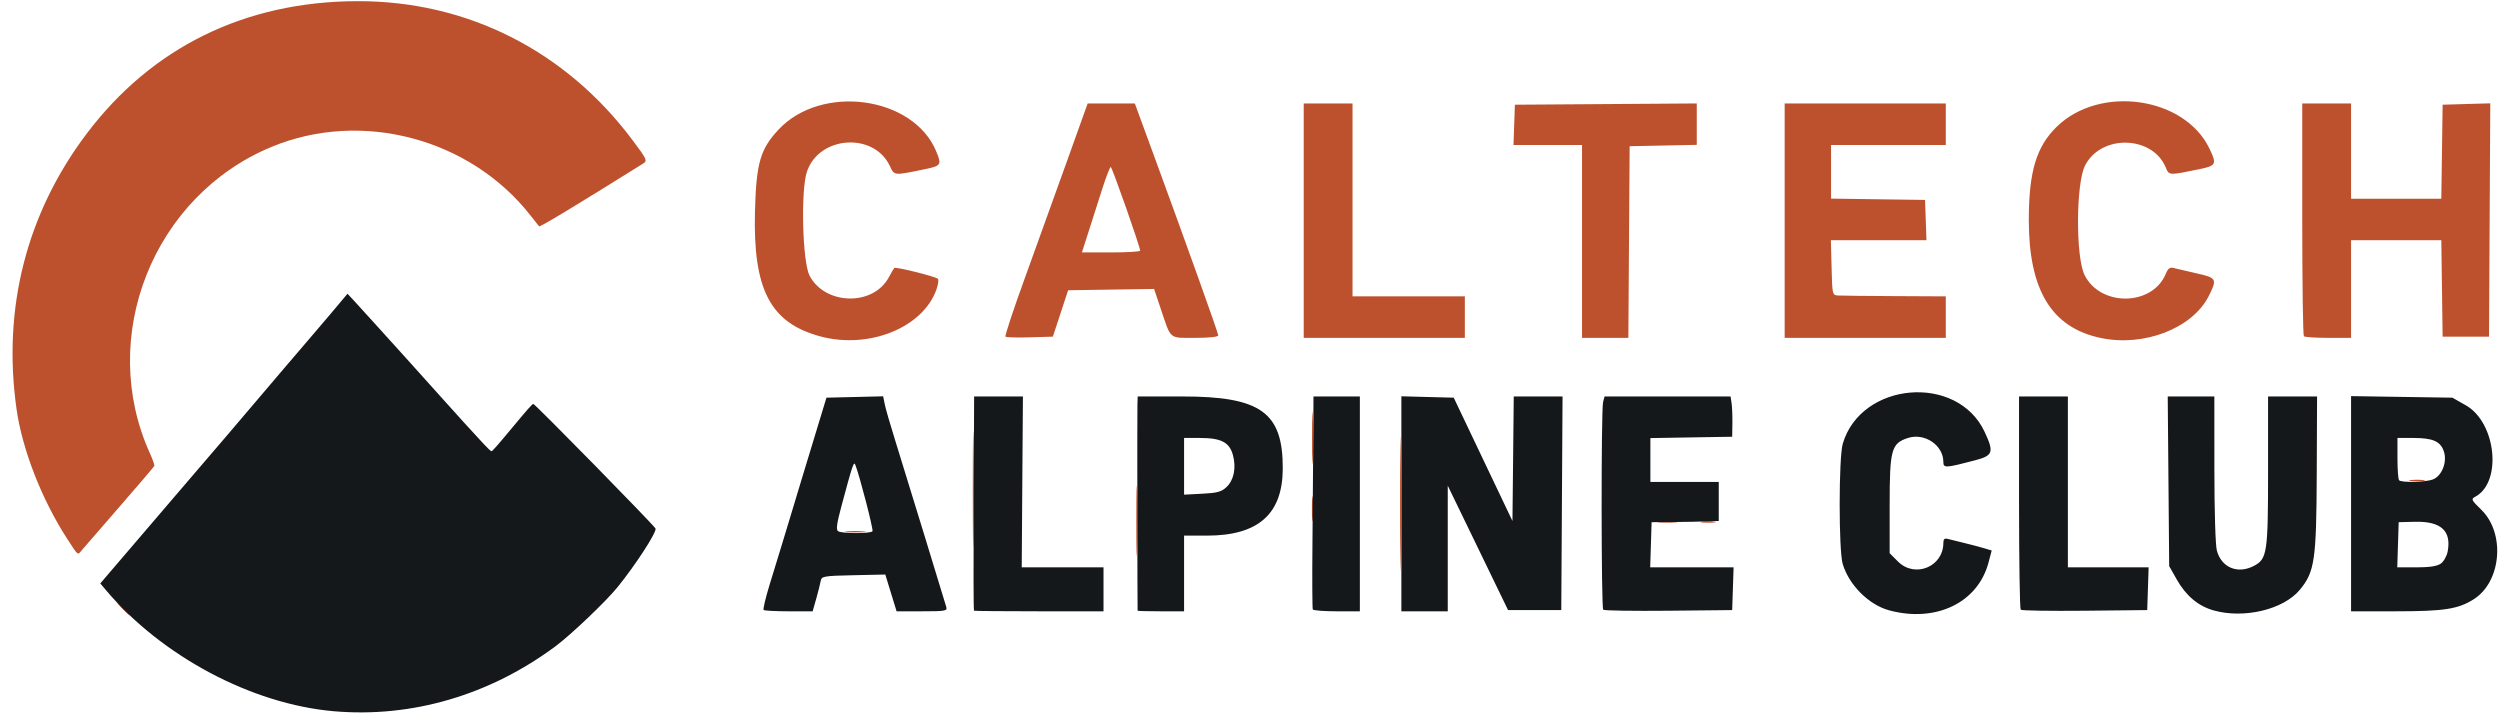
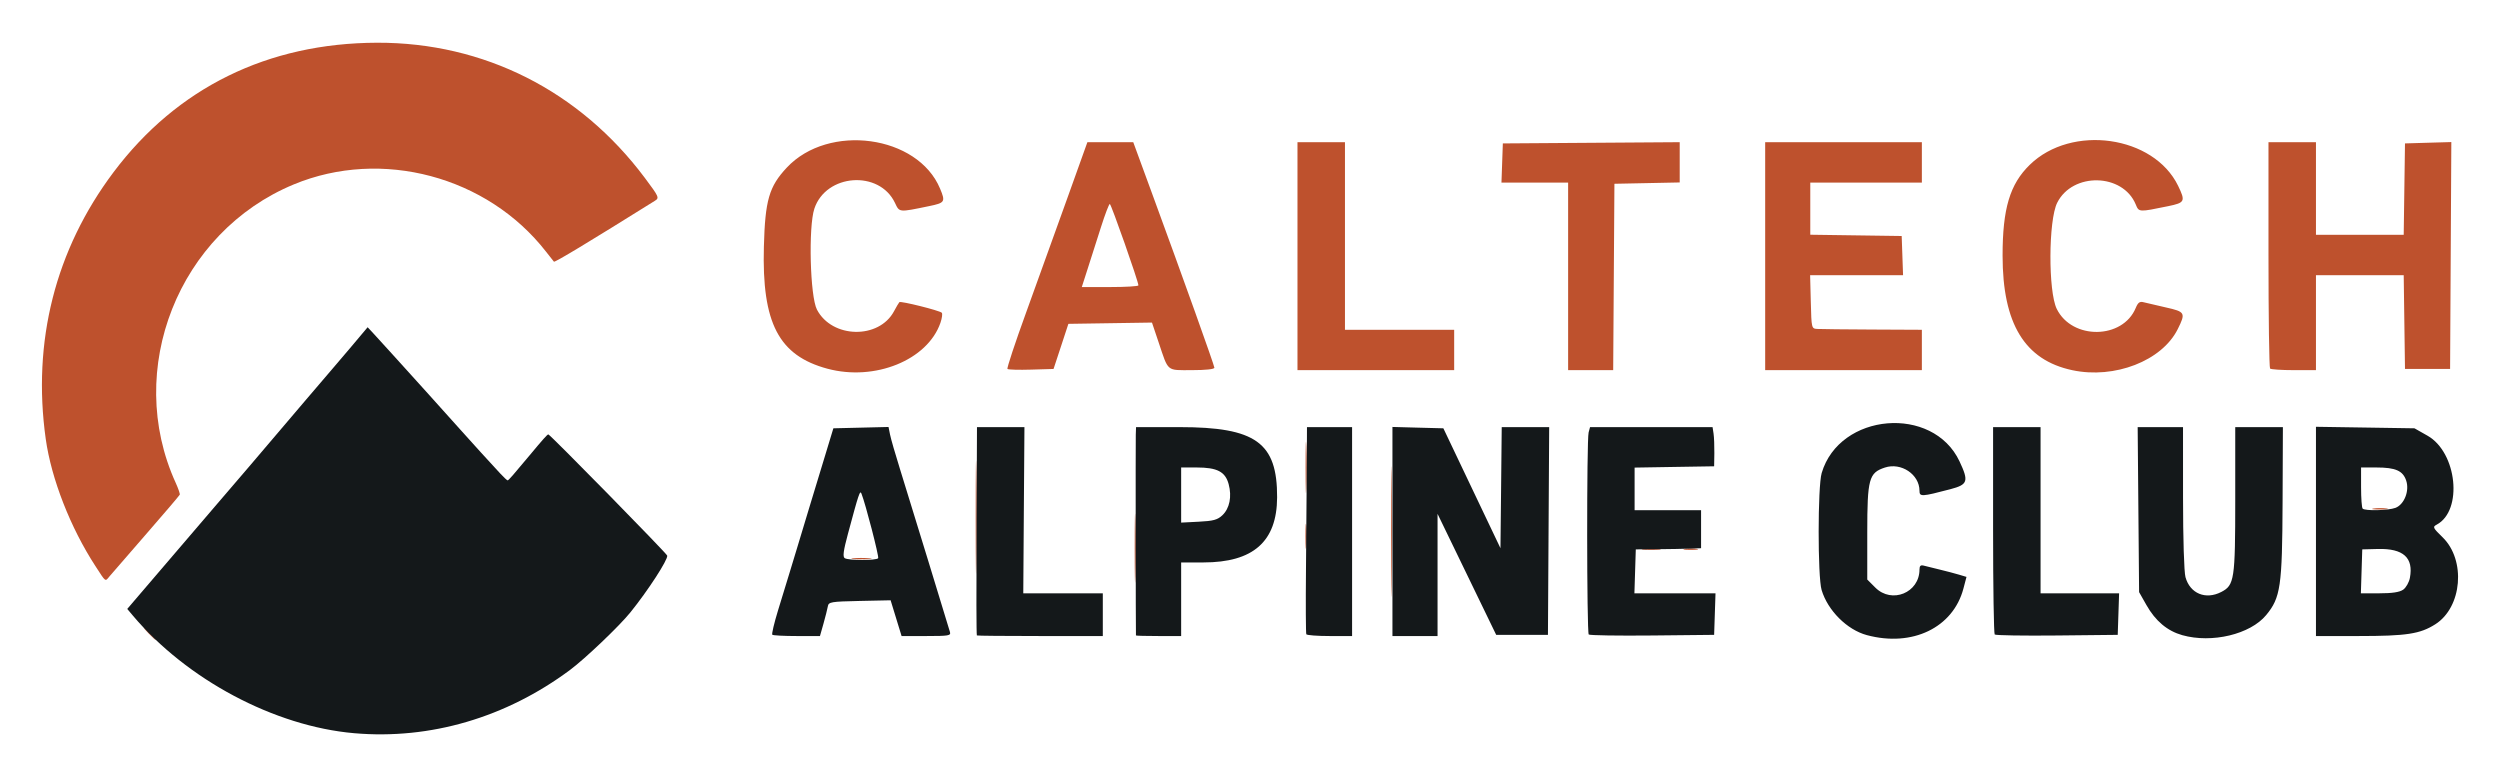
- <svg xmlns="http://www.w3.org/2000/svg" viewBox="0 0 1024 293" role="img" aria-label="Caltech Alpine Club">
+ <svg xmlns="http://www.w3.org/2000/svg" viewBox="-12.52 -17.52 1053.04 327.04" role="img" aria-label="Caltech Alpine Club">
  <g transform="translate(0,-10.61)">
    <path fill="#be512d" d="M573.46 217C573.46 192.52 573.59 182.51 573.75 194.75C573.91 206.99 573.91 227.01 573.75 239.25C573.59 251.49 573.46 241.48 573.46 217ZM398.45 211C398.45 189.82 398.59 181.16 398.75 191.75C398.91 202.34 398.91 219.66 398.75 230.25C398.59 240.84 398.45 232.18 398.45 211ZM465.43 224C465.43 211.07 465.57 205.79 465.75 212.25C465.92 218.71 465.92 229.29 465.75 235.75C465.57 242.21 465.43 236.93 465.43 224ZM346.73 228.28C348.5 228.06 351.65 228.05 353.73 228.27C355.8 228.49 354.35 228.67 350.5 228.67C346.65 228.68 344.95 228.5 346.73 228.28ZM537.35 219C537.35 214.32 537.52 212.41 537.73 214.75C537.94 217.09 537.94 220.91 537.73 223.25C537.52 225.59 537.35 223.68 537.35 219ZM679.75 224.28C681.54 224.05 684.46 224.05 686.25 224.28C688.04 224.5 686.58 224.68 683 224.68C679.42 224.68 677.96 224.5 679.75 224.28ZM697.26 224.28C698.78 224.05 701.03 224.06 702.26 224.3C703.49 224.53 702.25 224.72 699.5 224.71C696.75 224.71 695.74 224.51 697.26 224.28ZM987.25 207.28C988.76 207.05 991.24 207.05 992.75 207.28C994.26 207.51 993.02 207.7 990 207.7C986.98 207.7 985.74 207.51 987.25 207.28ZM537.41 190C537.41 180.38 537.56 176.44 537.74 181.25C537.93 186.06 537.93 193.94 537.74 198.75C537.56 203.56 537.41 199.62 537.41 190ZM336.02 148.4C315.5 142.88 308.37 129.21 309.24 97C309.76 77.39 311.42 71.68 318.88 63.7C336.49 44.87 374.04 50 383.44 72.52C385.79 78.13 385.53 78.54 378.75 79.93C365.95 82.57 366.38 82.61 364.45 78.54C357.85 64.63 335.4 66.24 330.5 80.99C327.94 88.7 328.69 117.94 331.59 123.5C337.95 135.69 357.73 136.09 364.07 124.16C365.05 122.33 366.05 120.62 366.31 120.36C366.87 119.79 383.24 123.88 384.17 124.82C384.54 125.2 384.28 127.12 383.6 129.09C378.14 144.77 355.99 153.76 336.02 148.4ZM860.36 149.02C840.3 144.75 831 129.45 831 100.76C831 80.95 834.07 70.69 842.43 62.53C860.08 45.29 894.68 50.19 904.94 71.37C908.1 77.9 907.81 78.48 900.75 79.93C888.3 82.49 888.45 82.5 887.08 79.19C881.62 66.01 860.47 65.56 854 78.5C850.3 85.9 850.18 115.82 853.82 123.21C860.28 136.33 881.59 136.07 887.08 122.81C888.04 120.5 888.77 119.97 890.4 120.4C891.56 120.71 895.76 121.69 899.75 122.58C907.96 124.41 908.2 124.87 904.76 131.76C898.11 145.08 878.19 152.82 860.36 149.02ZM411.84 148.5C411.52 148.19 415.06 137.49 419.7 124.72C424.33 111.95 432.03 90.59 436.81 77.25L445.5 53L455.17 53L464.83 53L466.39 57.25C467.25 59.59 470.18 67.58 472.9 75C485.91 110.46 499 147.05 499 147.98C499 148.6 495.33 149 489.54 149C478.67 149 479.75 149.9 475.49 137.23L472.71 128.96L455.1 129.23L437.5 129.5L434.38 139L431.25 148.5L421.83 148.78C416.64 148.94 412.15 148.81 411.84 148.5ZM534 101L534 53L544 53L554 53L554 92.5L554 132L577 132L600 132L600 140.5L600 149L567 149L534 149L534 101ZM648 109.5L648 70L633.96 70L619.92 70L620.21 61.75L620.5 53.5L657.75 53.24L695 52.98L695 61.46L695 69.94L681.25 70.22L667.5 70.5L667.24 109.75L666.98 149L657.49 149L648 149L648 109.5ZM731 101L731 53L764 53L797 53L797 61.5L797 70L773.5 70L750 70L750 80.98L750 91.96L769.25 92.23L788.5 92.5L788.79 100.75L789.08 109L769.51 109L749.93 109L750.22 120.25C750.5 131.46 750.51 131.5 753 131.65C754.38 131.73 764.84 131.85 776.25 131.9L797 132L797 140.5L797 149L764 149L731 149L731 101ZM943.67 148.33C943.3 147.97 943 126.37 943 100.33L943 53L953 53L963 53L963 72.5L963 92L981.48 92L999.96 92L1000.23 72.75L1000.5 53.5L1010.26 53.21L1020.02 52.93L1019.76 100.71L1019.5 148.5L1010 148.5L1000.5 148.5L1000.23 128.75L999.96 109L981.48 109L963 109L963 129L963 149L953.67 149C948.53 149 944.03 148.7 943.67 148.33ZM467 113.29C467 111.67 455.51 79 454.95 79C454.61 79 452.93 83.39 451.23 88.75C449.52 94.11 447.01 101.99 445.64 106.25L443.15 114L455.08 114C461.63 114 467 113.68 467 113.29Z" />
    <path fill="#14181a" d="M773.82 260.61C765.48 258.36 757.36 250.26 754.77 241.6C753.1 236.02 753.12 198.02 754.8 192.34C762.31 166.92 801.65 163.59 812.86 187.42C816.83 195.87 816.39 197.2 809 199.15C796.83 202.35 796 202.39 796 199.8C795.99 192.93 788.28 187.76 781.42 190.03C774.69 192.25 774.01 194.75 774 217.35L774 237.2L777.4 240.6C784.34 247.54 796 242.76 796 232.98C796 231.46 796.49 230.99 797.75 231.33C798.71 231.58 801.75 232.33 804.5 233C807.25 233.66 810.92 234.63 812.65 235.15L815.8 236.09L814.5 241.02C810.15 257.48 792.96 265.76 773.82 260.61ZM906.71 260.64C900.4 258.86 895.41 254.68 891.61 247.98L888.5 242.5L888.2 207.75L887.9 173L897.45 173L907 173L907.01 202.75C907.01 220.05 907.44 234.05 908.04 236.2C909.96 243.12 916.55 245.84 923.13 242.43C928.64 239.58 929 237.22 929 203.53L929 173L939.04 173L949.07 173L948.94 204.75C948.79 240.12 948.1 244.83 942.01 252.19C935.31 260.28 919.19 264.14 906.71 260.64ZM312.78 260.45C312.48 260.14 313.57 255.53 315.2 250.2C316.83 244.86 319.07 237.57 320.16 234C321.26 230.43 322.76 225.47 323.5 223C324.23 220.53 326.41 213.32 328.33 207C330.26 200.68 333.33 190.55 335.17 184.5L338.51 173.5L350.12 173.22L361.74 172.94L362.38 176.14C362.73 177.9 364.58 184.33 366.49 190.42C368.4 196.51 373.81 214.1 378.52 229.5C383.22 244.9 387.31 258.29 387.6 259.25C388.09 260.84 387.17 261 377.69 261L367.24 261L364.93 253.47L362.62 245.94L349.57 246.22C337.42 246.48 336.5 246.64 336.18 248.5C335.99 249.6 335.16 252.86 334.35 255.75L332.86 261L323.1 261C317.73 261 313.08 260.75 312.78 260.45ZM398.95 260.75C398.74 259.72 398.7 244.07 398.84 211.25L399 173L408.99 173L418.99 173L418.74 208L418.5 243L435.25 243L452 243L452 252L452 261L425.5 261C410.93 261 398.98 260.89 398.95 260.75ZM465.96 260.75C465.86 260.12 465.79 179.13 465.89 176.25L466 173L484.32 173C516.45 173 525.51 179.52 525.42 202.6C525.34 221.2 515.37 230 494.37 230L485 230L485 245.5L485 261L475.5 261C470.27 261 465.98 260.89 465.96 260.75ZM537.72 260.25C537.51 259.84 537.44 247.57 537.58 233C537.72 218.43 537.87 198.96 537.92 189.75L538 173L547.5 173L557 173L557 217L557 261L547.56 261C542.37 261 537.94 260.66 537.72 260.25ZM574 216.97L574 172.93L584.72 173.22L595.45 173.5L607.47 198.75L619.5 224.01L619.77 198.5L620.03 173L630.03 173L640.02 173L639.76 216.75L639.5 260.5L628.6 260.5L617.7 260.5L605.35 235.01L593 209.53L593 235.26L593 261L583.5 261L574 261L574 216.97ZM656.68 260.35C655.84 259.51 655.79 178.38 656.63 175.25L657.23 173L683.04 173L708.84 173L709.26 175.75C709.48 177.26 709.63 180.97 709.59 184L709.5 189.5L692.75 189.77L676 190.05L676 199.02L676 208L690 208L704 208L704 216L704 224L699.25 224.18C696.64 224.28 690.45 224.39 685.5 224.43L676.5 224.5L676.21 233.75L675.92 243L693 243L710.08 243L709.79 251.75L709.5 260.5L683.43 260.77C669.1 260.91 657.06 260.73 656.68 260.35ZM827.68 260.35C827.31 259.97 827 240.17 827 216.33L827 173L837 173L847 173L847 208L847 243L863.54 243L880.08 243L879.79 251.75L879.5 260.5L853.93 260.77C839.87 260.91 828.06 260.73 827.68 260.35ZM963 216.93L963 172.86L983.75 173.18L1004.5 173.5L1010 176.62C1022.45 183.68 1024.98 208.12 1013.87 214.07C1012.06 215.04 1012.23 215.4 1016.32 219.38C1026.25 229.02 1024.59 248.87 1013.26 256.05C1006.83 260.13 1001.13 261 980.95 261L963 261L963 216.93ZM999.74 241.47C1000.94 240.63 1002.21 238.38 1002.57 236.48C1004.16 228 999.8 224.07 989.12 224.33L982.5 224.5L982.21 233.75L981.92 243L989.74 243C995.13 243 998.23 242.53 999.74 241.47ZM357.38 228.2C357.8 227.51 352.08 205.38 350.34 201C349.72 199.43 349.21 200.95 344.64 217.97C342.72 225.12 342.39 227.63 343.3 228.2C344.9 229.22 356.75 229.22 357.38 228.2ZM502.34 210.15C505.41 207.27 506.42 202.27 505.01 197.02C503.6 191.78 500.18 190 491.55 190L485 190L485 201.61L485 213.22L492.44 212.84C498.52 212.54 500.32 212.05 502.34 210.15ZM996.48 207.01C1000.18 205.6 1002.45 199.88 1001.02 195.56C999.64 191.37 996.54 190 988.45 190L982 190L982 198.33C982 202.92 982.3 206.97 982.67 207.33C983.69 208.36 993.54 208.12 996.48 207.01Z" />
  </g>
  <g transform="matrix(0.57,0,0,0.57,-8.97,0.15)">
    <path fill="#be512d" d="M104 437.5C101.57 435.02 99.81 433 100.08 433C100.36 433 102.57 435.02 105 437.5C107.43 439.98 109.19 442 108.92 442C108.64 442 106.43 439.98 104 437.5ZM64.23 387.25C45.81 358.92 31.72 322.85 27.59 293.5C17.45 221.4 34.66 153.55 77.59 96.36C124.56 33.79 191.71 0.79 272.5 0.57C351.37 0.35 422.16 36.11 470.3 100.47C480.79 114.49 481.12 115.25 477.75 117.36C428.52 148.11 403.7 163.08 403.11 162.38C402.7 161.9 400.04 158.53 397.21 154.9C353.81 99.24 275.74 78.43 210.94 105.25C125.65 140.54 85.45 242.08 123.62 325.83C125.51 329.99 126.87 333.91 126.62 334.54C126.38 335.17 115.23 348.25 101.84 363.62C88.45 378.98 76.29 393 74.81 394.78C71.34 398.94 72.25 399.58 64.23 387.25Z" />
    <path fill="#14181a" d="M255.5 510.82C196.64 505.7 131.86 471.24 91.82 423.75L87.81 418.99L92.71 413.25C108.49 394.75 151.65 344.33 152.49 343.4C154.92 340.75 194.12 294.8 219.81 264.5C230.06 252.4 239.07 241.87 239.81 241.1C240.56 240.32 246.63 233.2 253.3 225.26L265.44 210.83L269.97 215.68C272.46 218.34 278.32 224.78 283 229.98C287.68 235.19 294.2 242.39 297.5 246C300.8 249.61 306.88 256.33 311 260.94C315.12 265.54 318.95 269.81 319.5 270.41C320.05 271.01 326.56 278.25 333.96 286.5C346.58 300.57 351.49 305.97 363.32 318.78C365.97 321.65 368.48 324 368.91 324C369.56 324 373.17 319.88 385.13 305.5C394.91 293.74 398.25 290 398.96 290C400.21 290 486.45 377.94 486.83 379.59C487.49 382.51 472.49 405.62 459.55 421.61C451.32 431.79 426.12 455.81 415 464.08C367.69 499.28 311.64 515.71 255.5 510.82Z" />
  </g>
</svg>
